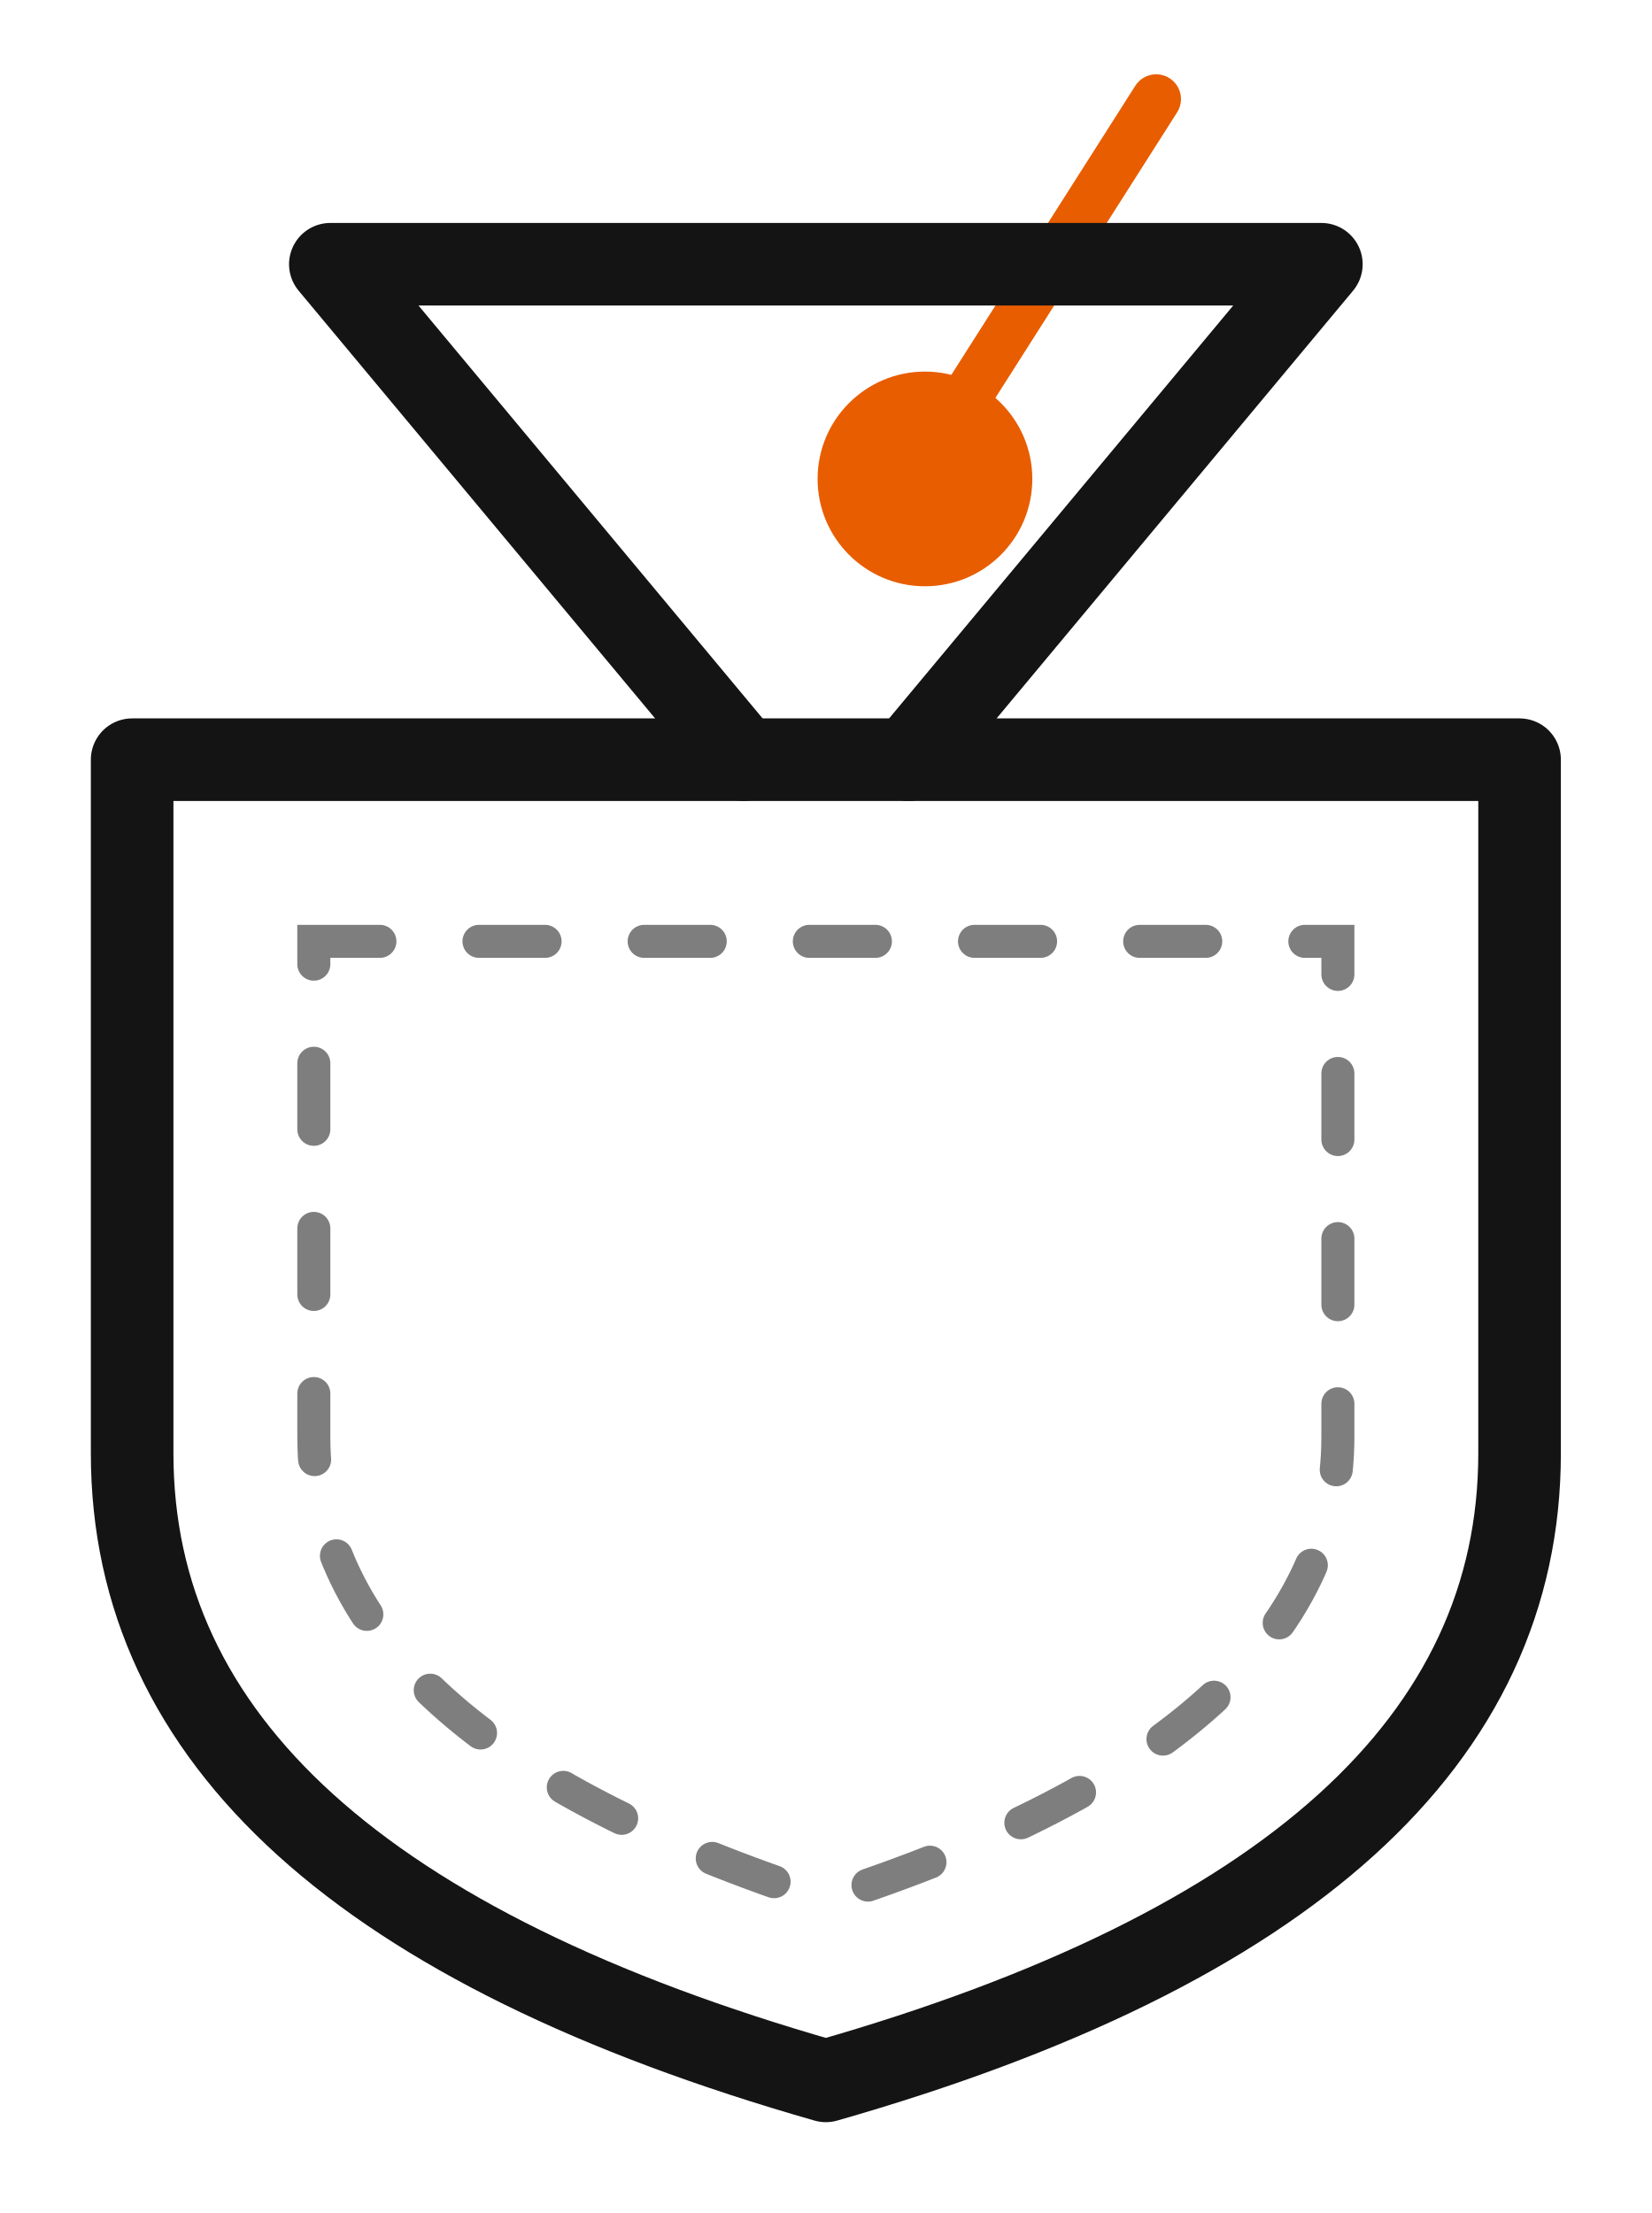
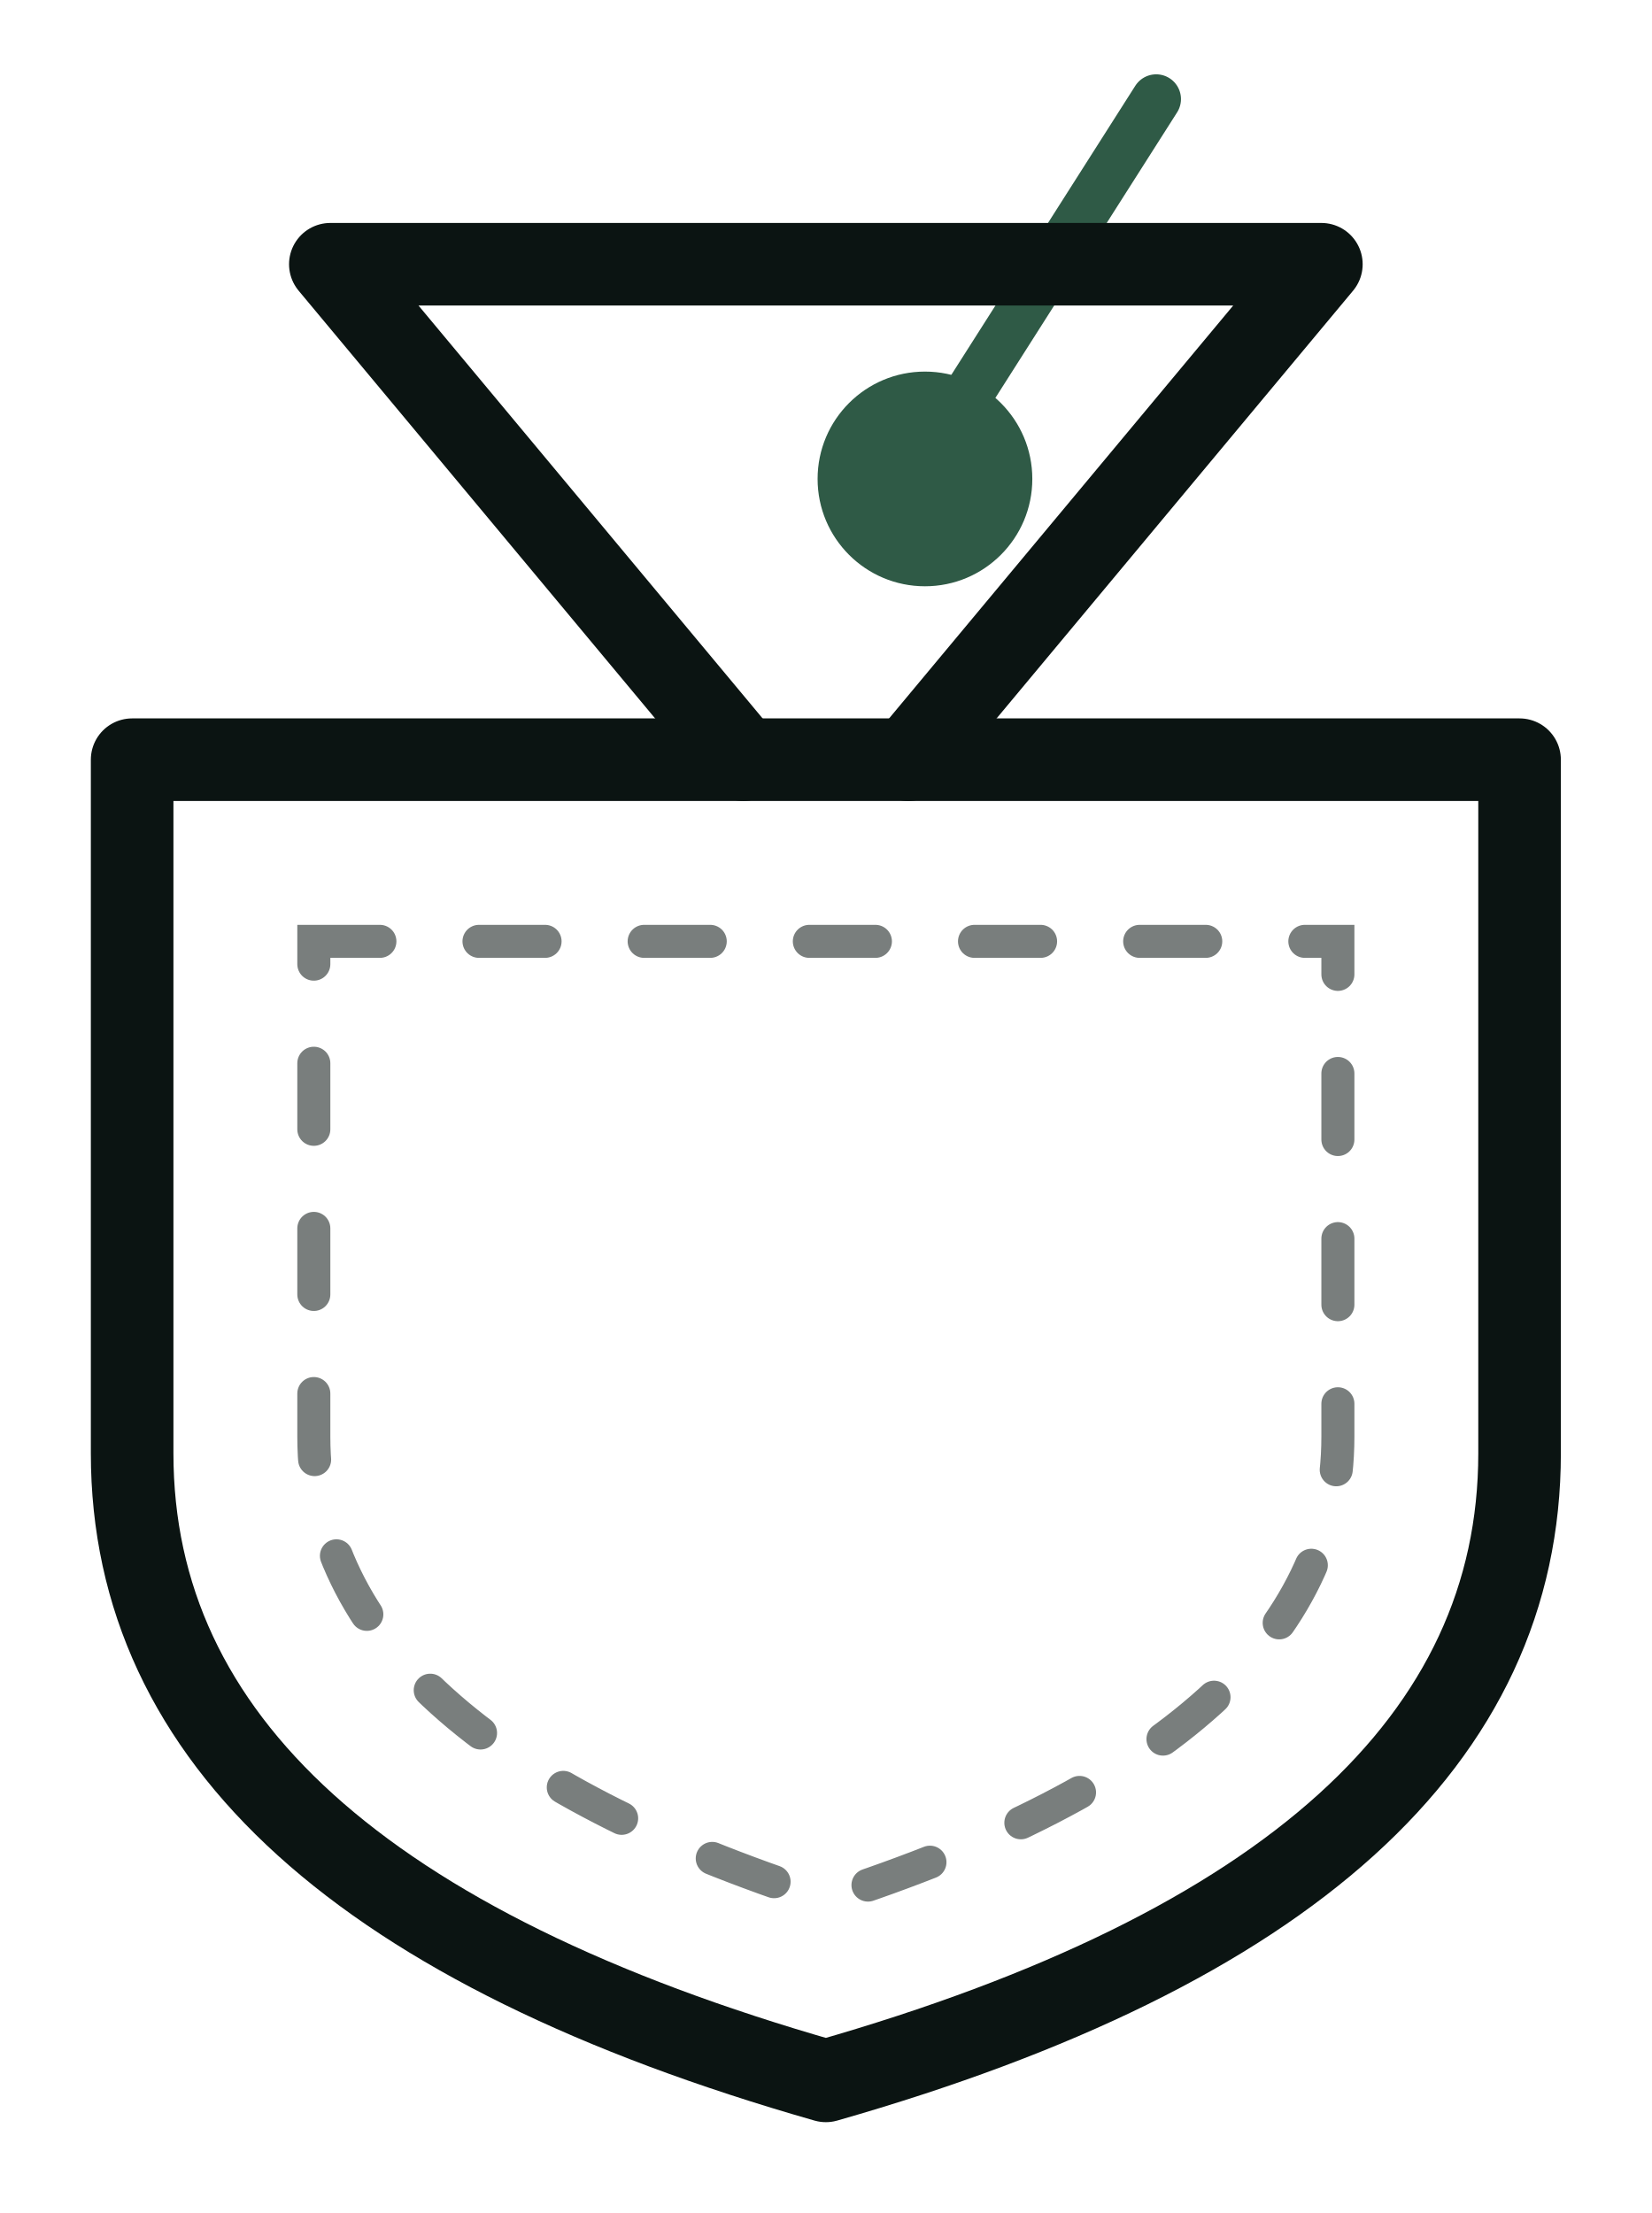
<svg xmlns="http://www.w3.org/2000/svg" viewBox="10 -2 100 134" width="600" height="804">
-   <line x1="66" y1="26" x2="80" y2="4" stroke="#e85d00" stroke-width="3" stroke-linecap="round" />
-   <circle cx="66" cy="27" r="6.5" fill="#e85d00" />
-   <g fill="none" stroke="#141414" stroke-width="5" stroke-linecap="round" stroke-linejoin="round">
+   <line x1="66" y1="26" x2="80" y2="4" stroke="#2f5a46" stroke-width="3" stroke-linecap="round" />
+   <circle cx="66" cy="27" r="6.5" fill="#2f5a46" />
+   <g fill="none" stroke="#0b1412" stroke-width="5" stroke-linecap="round" stroke-linejoin="round">
    <path d="M55 44 L30 14 H90 L65 44" />
-     <path d="M18 44 H102 V86 Q102 112 60 124 Q18 112 18 86 Z" fill="none" />
+     <path d="M18 44 H102 V86 Q102 112 60 124 Q18 112 18 86 Z" />
  </g>
-   <path d="M29 55 H91 V85 Q91 103 60 113 Q29 103 29 85 Z" fill="none" stroke="#141414" stroke-width="2" stroke-dasharray="4 6" stroke-linecap="round" opacity=".55" />
+   <path d="M29 55 H91 V85 Q91 103 60 113 Q29 103 29 85 Z" fill="none" stroke="#0b1412" stroke-width="2" stroke-dasharray="4 6" stroke-linecap="round" opacity=".55" />
</svg>
